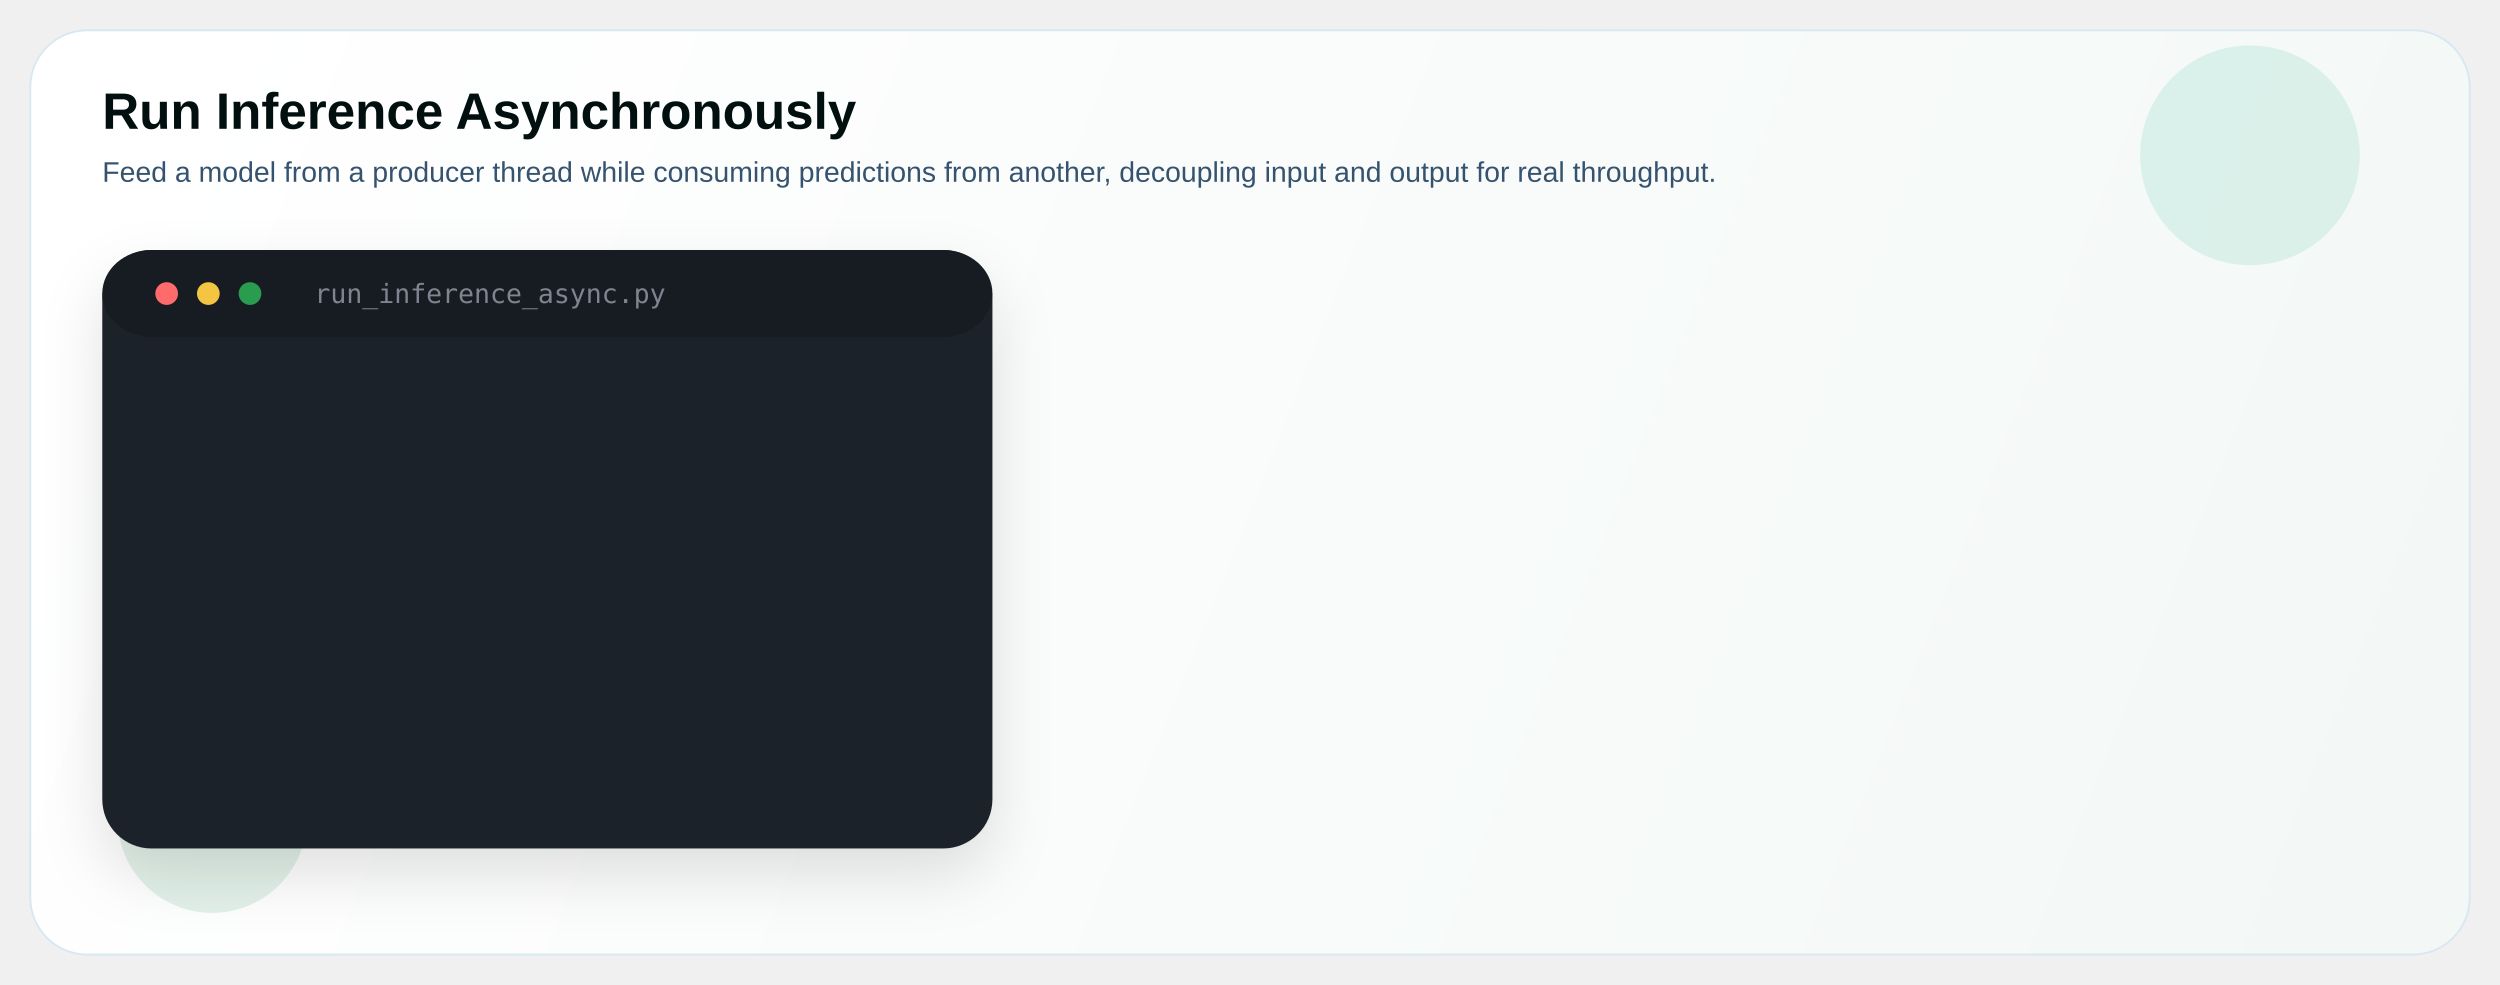
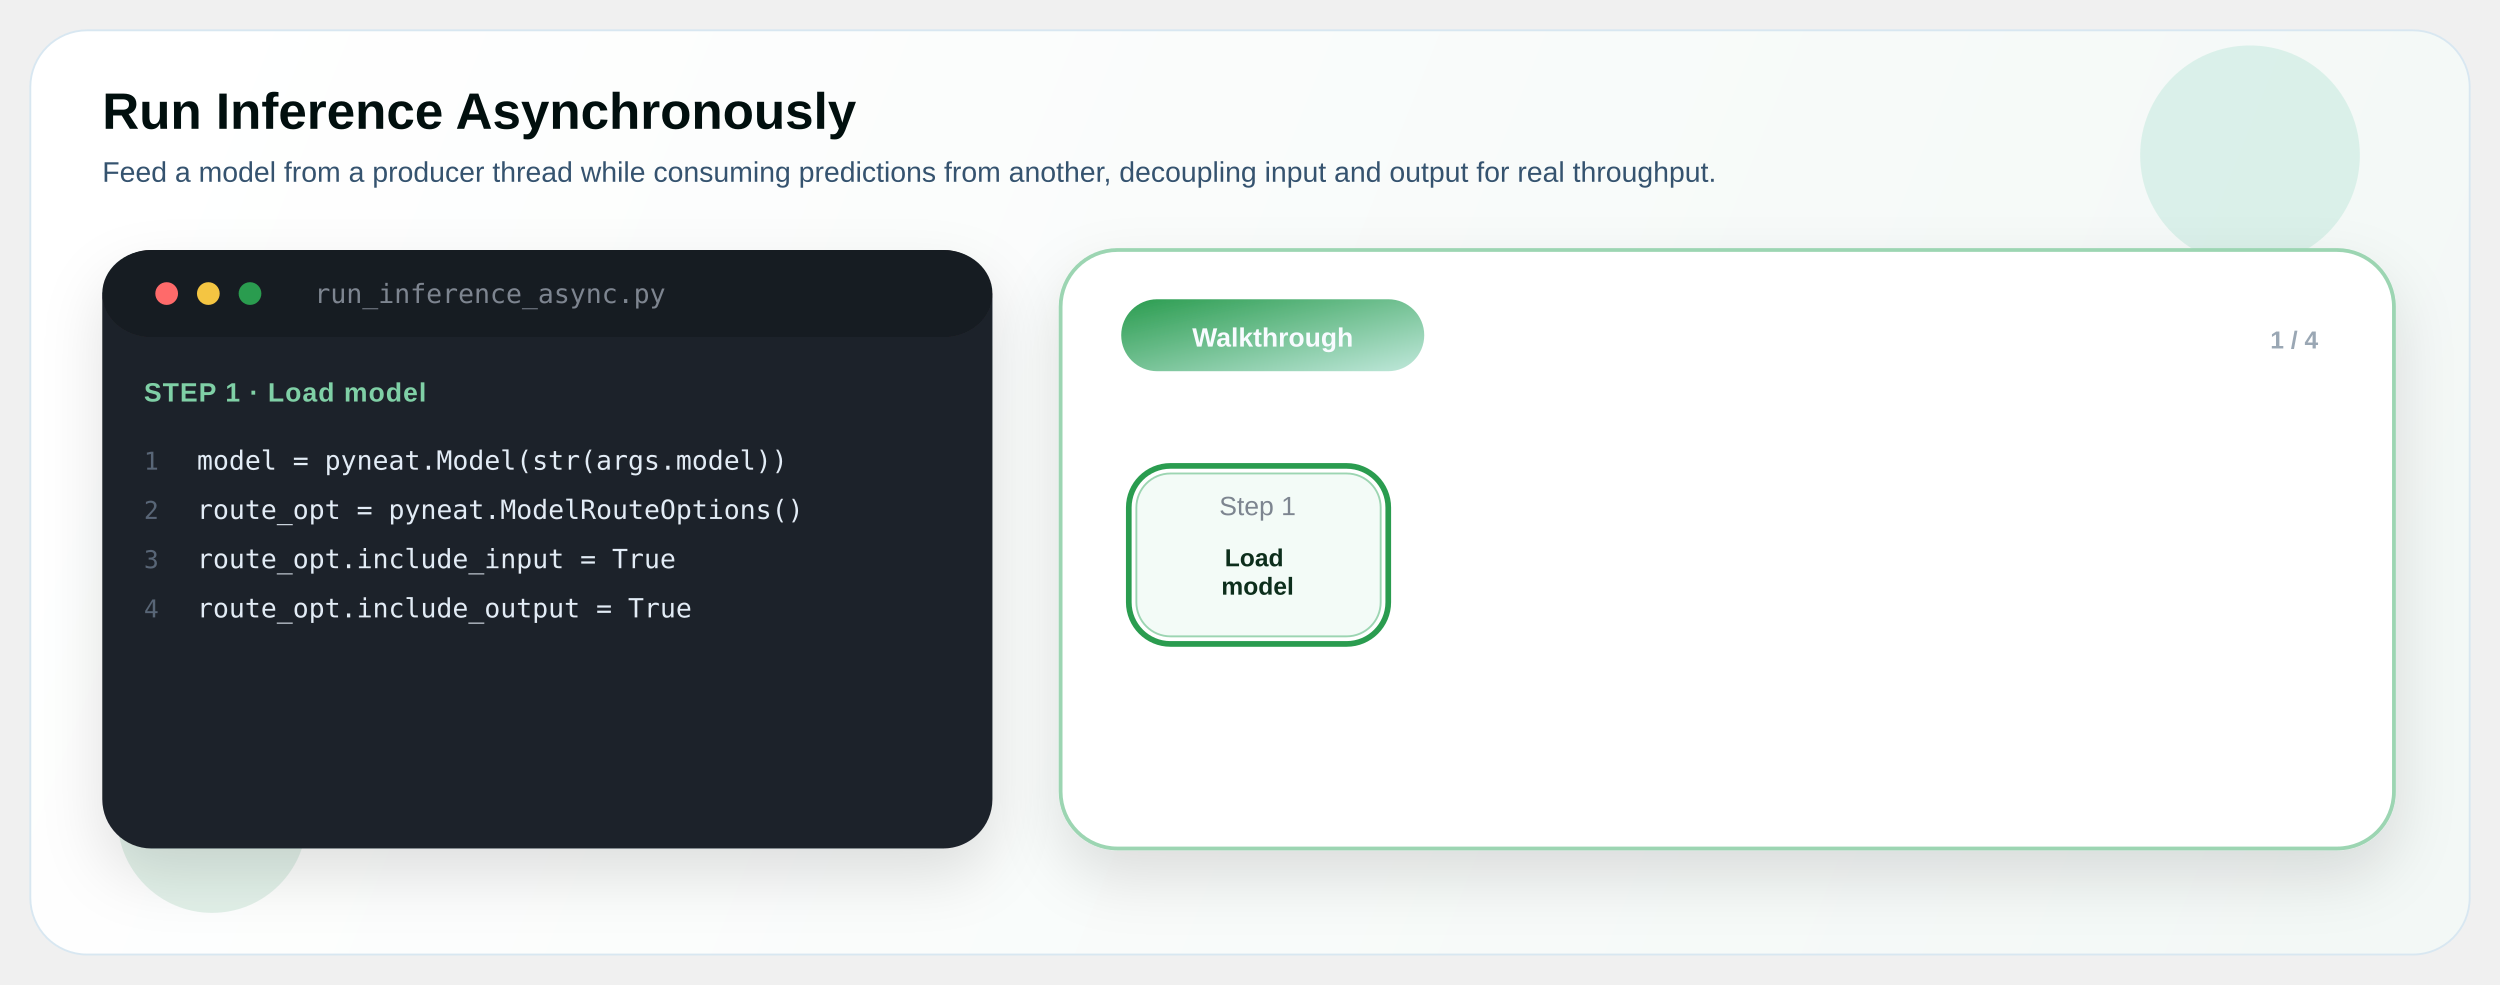
<svg xmlns="http://www.w3.org/2000/svg" viewBox="0 0 1320 520" role="img" aria-labelledby="ftl ftd">
  <defs>
    <linearGradient id="fbg" x1="80" y1="40" x2="1240" y2="500" gradientUnits="userSpaceOnUse">
      <stop offset="0" stop-color="#FFFFFF" />
      <stop offset="1" stop-color="#F3F8F6" />
    </linearGradient>
    <linearGradient id="fgreen" x1="0" y1="0" x2="1" y2="1">
      <stop offset="0" stop-color="#2A9C4F" />
      <stop offset="1" stop-color="#C0E8DB" />
    </linearGradient>
    <filter id="fsh" x="-10%" y="-18%" width="120%" height="142%" filterUnits="objectBoundingBox">
      <feDropShadow dx="0" dy="14" stdDeviation="16" flood-color="#010F0E" flood-opacity="0.12" />
    </filter>
    <marker id="farr" markerWidth="7" markerHeight="7" refX="5" refY="3.5" orient="auto" markerUnits="strokeWidth">
      <path d="M0 0L7 3.5L0 7Z" fill="#2A9C4F" />
    </marker>
-     <style>.fsans{font-family:"Avenir Next","Segoe UI",Arial,sans-serif;}.fmono{font-family:"SFMono-Regular","Menlo","Consolas",monospace;}.fttl{fill:#010F0E;font-size:27px;font-weight:700;}.fsub{fill:#35536F;font-size:15px;font-weight:500;}.fcode{fill:#E2ECF6;font-size:14px;font-weight:500;}.fln{fill:#586677;font-size:13px;font-weight:500;}.fcap{fill:#7FD0A6;font-size:14px;font-weight:700;letter-spacing:0.04em;}.fdim{fill:#7D8590;font-size:14px;font-weight:500;}.ftag{fill:#F8FBFF;font-weight:650;}.fnl{fill:#0B2E1B;font-weight:650;}</style>
+     <style>.fsans{font-family:"Avenir Next","Segoe UI",Arial,sans-serif;}.fmono{font-family:"SFMono-Regular","Menlo","Consolas",monospace;}.fttl{fill:#010F0E;font-size:27px;font-weight:700;}.fsub{fill:#35536F;font-size:15px;font-weight:500;}.fcode{fill:#E2ECF6;font-size:14px;font-weight:500;}.fln{fill:#586677;font-size:13px;font-weight:500;}.fcap{fill:#7FD0A6;font-size:14px;font-weight:700;letter-spacing:0.04em;}.fdim{fill:#7D8590;font-size:14px;font-weight:500;}.ftag{fill:#F8FBFF;font-weight:650;}.fnl{fill:#0B2E1B;font-weight:650;}.fcounter{fill:#9AA7B4;font-size:13px;font-weight:600;}.fhint{fill:#2A9C4F;font-size:15px;font-weight:700;}</style>
  </defs>
  <rect x="16" y="16" width="1288" height="488" rx="30" fill="url(#fbg)" stroke="#D8E7F1" />
  <circle cx="1188" cy="82" r="58" fill="#C0E8DB" opacity="0.5" />
  <circle cx="112" cy="432" r="50" fill="#BFE0CF" opacity="0.45" />
  <text x="54" y="68" class="fsans fttl">Run Inference Asynchronously</text>
  <text x="54" y="96" class="fsans fsub">Feed a model from a producer thread while consuming predictions from another, decoupling input and output for real throughput.</text>
  <g filter="url(#fsh)">
    <rect x="54" y="132" width="470" height="316" rx="26" fill="#1F232A" />
    <rect x="54" y="132" width="470" height="46" rx="26" fill="#181C22" />
    <circle cx="88" cy="155" r="6" fill="#FF6B6B" />
    <circle cx="110" cy="155" r="6" fill="#F4C542" />
    <circle cx="132" cy="155" r="6" fill="#2A9C4F" />
    <text x="166" y="160" class="fmono fdim">run_inference_async.py</text>
-     <g opacity="0">
-       <animate attributeName="opacity" dur="12s" repeatCount="indefinite" calcMode="linear" values="0;0;1;1;0;0" keyTimes="0.000;0.060;0.075;0.265;0.285;1.000" />
+     <g id="code0" opacity="1">
      <text x="76" y="212" class="fsans fcap">STEP 1 · Load model</text>
      <text x="76" y="248" class="fmono fln">1</text>
      <text x="104" y="248" class="fmono fcode" xml:space="preserve">model = pyneat.Model(str(args.model))</text>
      <text x="76" y="274" class="fmono fln">2</text>
      <text x="104" y="274" class="fmono fcode" xml:space="preserve">route_opt = pyneat.ModelRouteOptions()</text>
      <text x="76" y="300" class="fmono fln">3</text>
      <text x="104" y="300" class="fmono fcode" xml:space="preserve">route_opt.include_input = True</text>
      <text x="76" y="326" class="fmono fln">4</text>
      <text x="104" y="326" class="fmono fcode" xml:space="preserve">route_opt.include_output = True</text>
    </g>
-     <g opacity="0">
-       <animate attributeName="opacity" dur="12s" repeatCount="indefinite" calcMode="linear" values="0;0;1;1;0;0" keyTimes="0.000;0.285;0.300;0.490;0.510;1.000" />
+     <g id="code1" opacity="0">
      <text x="76" y="212" class="fsans fcap">STEP 2 · Build async</text>
      <text x="76" y="248" class="fmono fln">1</text>
      <text x="104" y="248" class="fmono fcode" xml:space="preserve">graph = pyneat.Graph()</text>
      <text x="76" y="274" class="fmono fln">2</text>
      <text x="104" y="274" class="fmono fcode" xml:space="preserve">graph.add(model.graph(route_opt))</text>
      <text x="76" y="300" class="fmono fln">3</text>
      <text x="104" y="300" class="fmono fcode" xml:space="preserve">run = graph.build([frame], pyneat.RunMode.A…</text>
    </g>
-     <g opacity="0">
-       <animate attributeName="opacity" dur="12s" repeatCount="indefinite" calcMode="linear" values="0;0;1;1;0;0" keyTimes="0.000;0.510;0.525;0.715;0.735;1.000" />
+     <g id="code2" opacity="0">
      <text x="76" y="212" class="fsans fcap">STEP 3 · Push frames</text>
      <text x="76" y="248" class="fmono fln">1</text>
      <text x="104" y="248" class="fmono fcode" xml:space="preserve"># Producer thread pushes frames; main threa…</text>
      <text x="76" y="274" class="fmono fln">2</text>
      <text x="104" y="274" class="fmono fcode" xml:space="preserve">def producer() -&gt; None:</text>
      <text x="76" y="300" class="fmono fln">3</text>
      <text x="104" y="300" class="fmono fcode" xml:space="preserve">  for _ in range(args.n):</text>
      <text x="76" y="326" class="fmono fln">4</text>
      <text x="104" y="326" class="fmono fcode" xml:space="preserve">    run.push([frame])</text>
      <text x="76" y="352" class="fmono fln">5</text>
      <text x="104" y="352" class="fmono fcode" xml:space="preserve">  run.close_input()</text>
    </g>
-     <g opacity="0">
-       <animate attributeName="opacity" dur="12s" repeatCount="indefinite" calcMode="linear" values="0;0;1;1;0;0" keyTimes="0.000;0.735;0.750;0.965;0.985;1.000" />
+     <g id="code3" opacity="0">
      <text x="76" y="212" class="fsans fcap">STEP 4 · Pull results</text>
      <text x="76" y="248" class="fmono fln">1</text>
      <text x="104" y="248" class="fmono fcode" xml:space="preserve">pulled = 0</text>
      <text x="76" y="274" class="fmono fln">2</text>
      <text x="104" y="274" class="fmono fcode" xml:space="preserve">while True:</text>
      <text x="76" y="300" class="fmono fln">3</text>
      <text x="104" y="300" class="fmono fcode" xml:space="preserve">  sample = run.pull(timeout_ms=2000)</text>
      <text x="76" y="326" class="fmono fln">4</text>
      <text x="104" y="326" class="fmono fcode" xml:space="preserve">  if sample is None:</text>
      <text x="76" y="352" class="fmono fln">5</text>
      <text x="104" y="352" class="fmono fcode" xml:space="preserve">    if not thread.is_alive():</text>
    </g>
  </g>
  <g filter="url(#fsh)">
-     <g opacity="0">
-       <animate attributeName="opacity" dur="12s" repeatCount="indefinite" calcMode="linear" values="0;0;1;1;0" keyTimes="0.000;0.040;0.060;0.980;1.000" />
+     <g id="shell" opacity="1">
      <rect x="560" y="132" width="704" height="316" rx="30" fill="#FFFFFF" stroke="#9CD5B2" stroke-width="2" />
      <rect x="592" y="158" width="160" height="38" rx="19" fill="url(#fgreen)" />
      <text x="672" y="183" class="fsans ftag" font-size="14" text-anchor="middle">Walkthrough</text>
    </g>
-     <g opacity="0">
-       <animate attributeName="opacity" dur="12s" repeatCount="indefinite" calcMode="linear" values="0;0;1;1;0" keyTimes="0.000;0.060;0.080;0.980;1.000" />
+     <g id="node0" opacity="1">
      <rect x="600" y="250" width="129" height="86" rx="18" fill="#F3FBF7" stroke="#9CD5B2" />
      <text x="664" y="272" class="fsans fdim" font-size="12" text-anchor="middle">Step 1</text>
      <text x="664" y="299" class="fsans fnl" font-size="13" text-anchor="middle">
        <tspan x="664" dy="0">Load</tspan>
        <tspan x="664" dy="15">model</tspan>
      </text>
    </g>
-     <g opacity="0">
-       <animate attributeName="opacity" dur="12s" repeatCount="indefinite" calcMode="linear" values="0;0;1;1;0;0" keyTimes="0.000;0.065;0.085;0.265;0.285;1.000" />
+     <g id="ring0" opacity="1">
      <rect x="596" y="246" width="137" height="94" rx="22" fill="none" stroke="#2A9C4F" stroke-width="3" />
    </g>
-     <g opacity="0">
-       <animate attributeName="opacity" dur="12s" repeatCount="indefinite" calcMode="linear" values="0;0;1;1;0" keyTimes="0.000;0.285;0.305;0.980;1.000" />
+     <g id="node1" opacity="0">
      <line x1="733" y1="293" x2="759" y2="293" stroke="#2A9C4F" stroke-width="3" stroke-linecap="round" marker-end="url(#farr)" />
      <rect x="765" y="250" width="129" height="86" rx="18" fill="#F3FBF7" stroke="#9CD5B2" />
      <text x="830" y="272" class="fsans fdim" font-size="12" text-anchor="middle">Step 2</text>
      <text x="830" y="299" class="fsans fnl" font-size="13" text-anchor="middle">
        <tspan x="830" dy="0">Build</tspan>
        <tspan x="830" dy="15">async</tspan>
      </text>
    </g>
-     <g opacity="0">
-       <animate attributeName="opacity" dur="12s" repeatCount="indefinite" calcMode="linear" values="0;0;1;1;0;0" keyTimes="0.000;0.290;0.310;0.490;0.510;1.000" />
+     <g id="ring1" opacity="0">
      <rect x="761" y="246" width="137" height="94" rx="22" fill="none" stroke="#2A9C4F" stroke-width="3" />
    </g>
-     <g opacity="0">
-       <animate attributeName="opacity" dur="12s" repeatCount="indefinite" calcMode="linear" values="0;0;1;1;0" keyTimes="0.000;0.510;0.530;0.980;1.000" />
+     <g id="node2" opacity="0">
      <line x1="898" y1="293" x2="924" y2="293" stroke="#2A9C4F" stroke-width="3" stroke-linecap="round" marker-end="url(#farr)" />
      <rect x="930" y="250" width="129" height="86" rx="18" fill="#F3FBF7" stroke="#9CD5B2" />
      <text x="994" y="272" class="fsans fdim" font-size="12" text-anchor="middle">Step 3</text>
      <text x="994" y="299" class="fsans fnl" font-size="13" text-anchor="middle">
        <tspan x="994" dy="0">Push</tspan>
        <tspan x="994" dy="15">frames</tspan>
      </text>
    </g>
-     <g opacity="0">
-       <animate attributeName="opacity" dur="12s" repeatCount="indefinite" calcMode="linear" values="0;0;1;1;0;0" keyTimes="0.000;0.515;0.535;0.715;0.735;1.000" />
+     <g id="ring2" opacity="0">
      <rect x="926" y="246" width="137" height="94" rx="22" fill="none" stroke="#2A9C4F" stroke-width="3" />
    </g>
-     <g opacity="0">
-       <animate attributeName="opacity" dur="12s" repeatCount="indefinite" calcMode="linear" values="0;0;1;1;0" keyTimes="0.000;0.735;0.755;0.980;1.000" />
+     <g id="node3" opacity="0">
      <line x1="1063" y1="293" x2="1089" y2="293" stroke="#2A9C4F" stroke-width="3" stroke-linecap="round" marker-end="url(#farr)" />
      <rect x="1095" y="250" width="129" height="86" rx="18" fill="#F8F6FF" stroke="#B8B0DC" />
      <text x="1160" y="272" class="fsans fdim" font-size="12" text-anchor="middle">Step 4</text>
      <text x="1160" y="299" class="fsans fnl" font-size="13" text-anchor="middle">
        <tspan x="1160" dy="0">Pull</tspan>
        <tspan x="1160" dy="15">results</tspan>
      </text>
    </g>
-     <g opacity="0">
-       <animate attributeName="opacity" dur="12s" repeatCount="indefinite" calcMode="linear" values="0;0;1;1;0;0" keyTimes="0.000;0.740;0.760;0.965;0.985;1.000" />
+     <g id="ring3" opacity="0">
      <rect x="1091" y="246" width="137" height="94" rx="22" fill="none" stroke="#2A9C4F" stroke-width="3" />
    </g>
  </g>
+   <text id="counter" x="1224" y="184" text-anchor="end" class="fsans fcounter">1 / 4</text>
+   <text id="hint" x="912" y="430" text-anchor="middle" class="fsans fhint" opacity="0">Click to step through ▸</text>
</svg>
